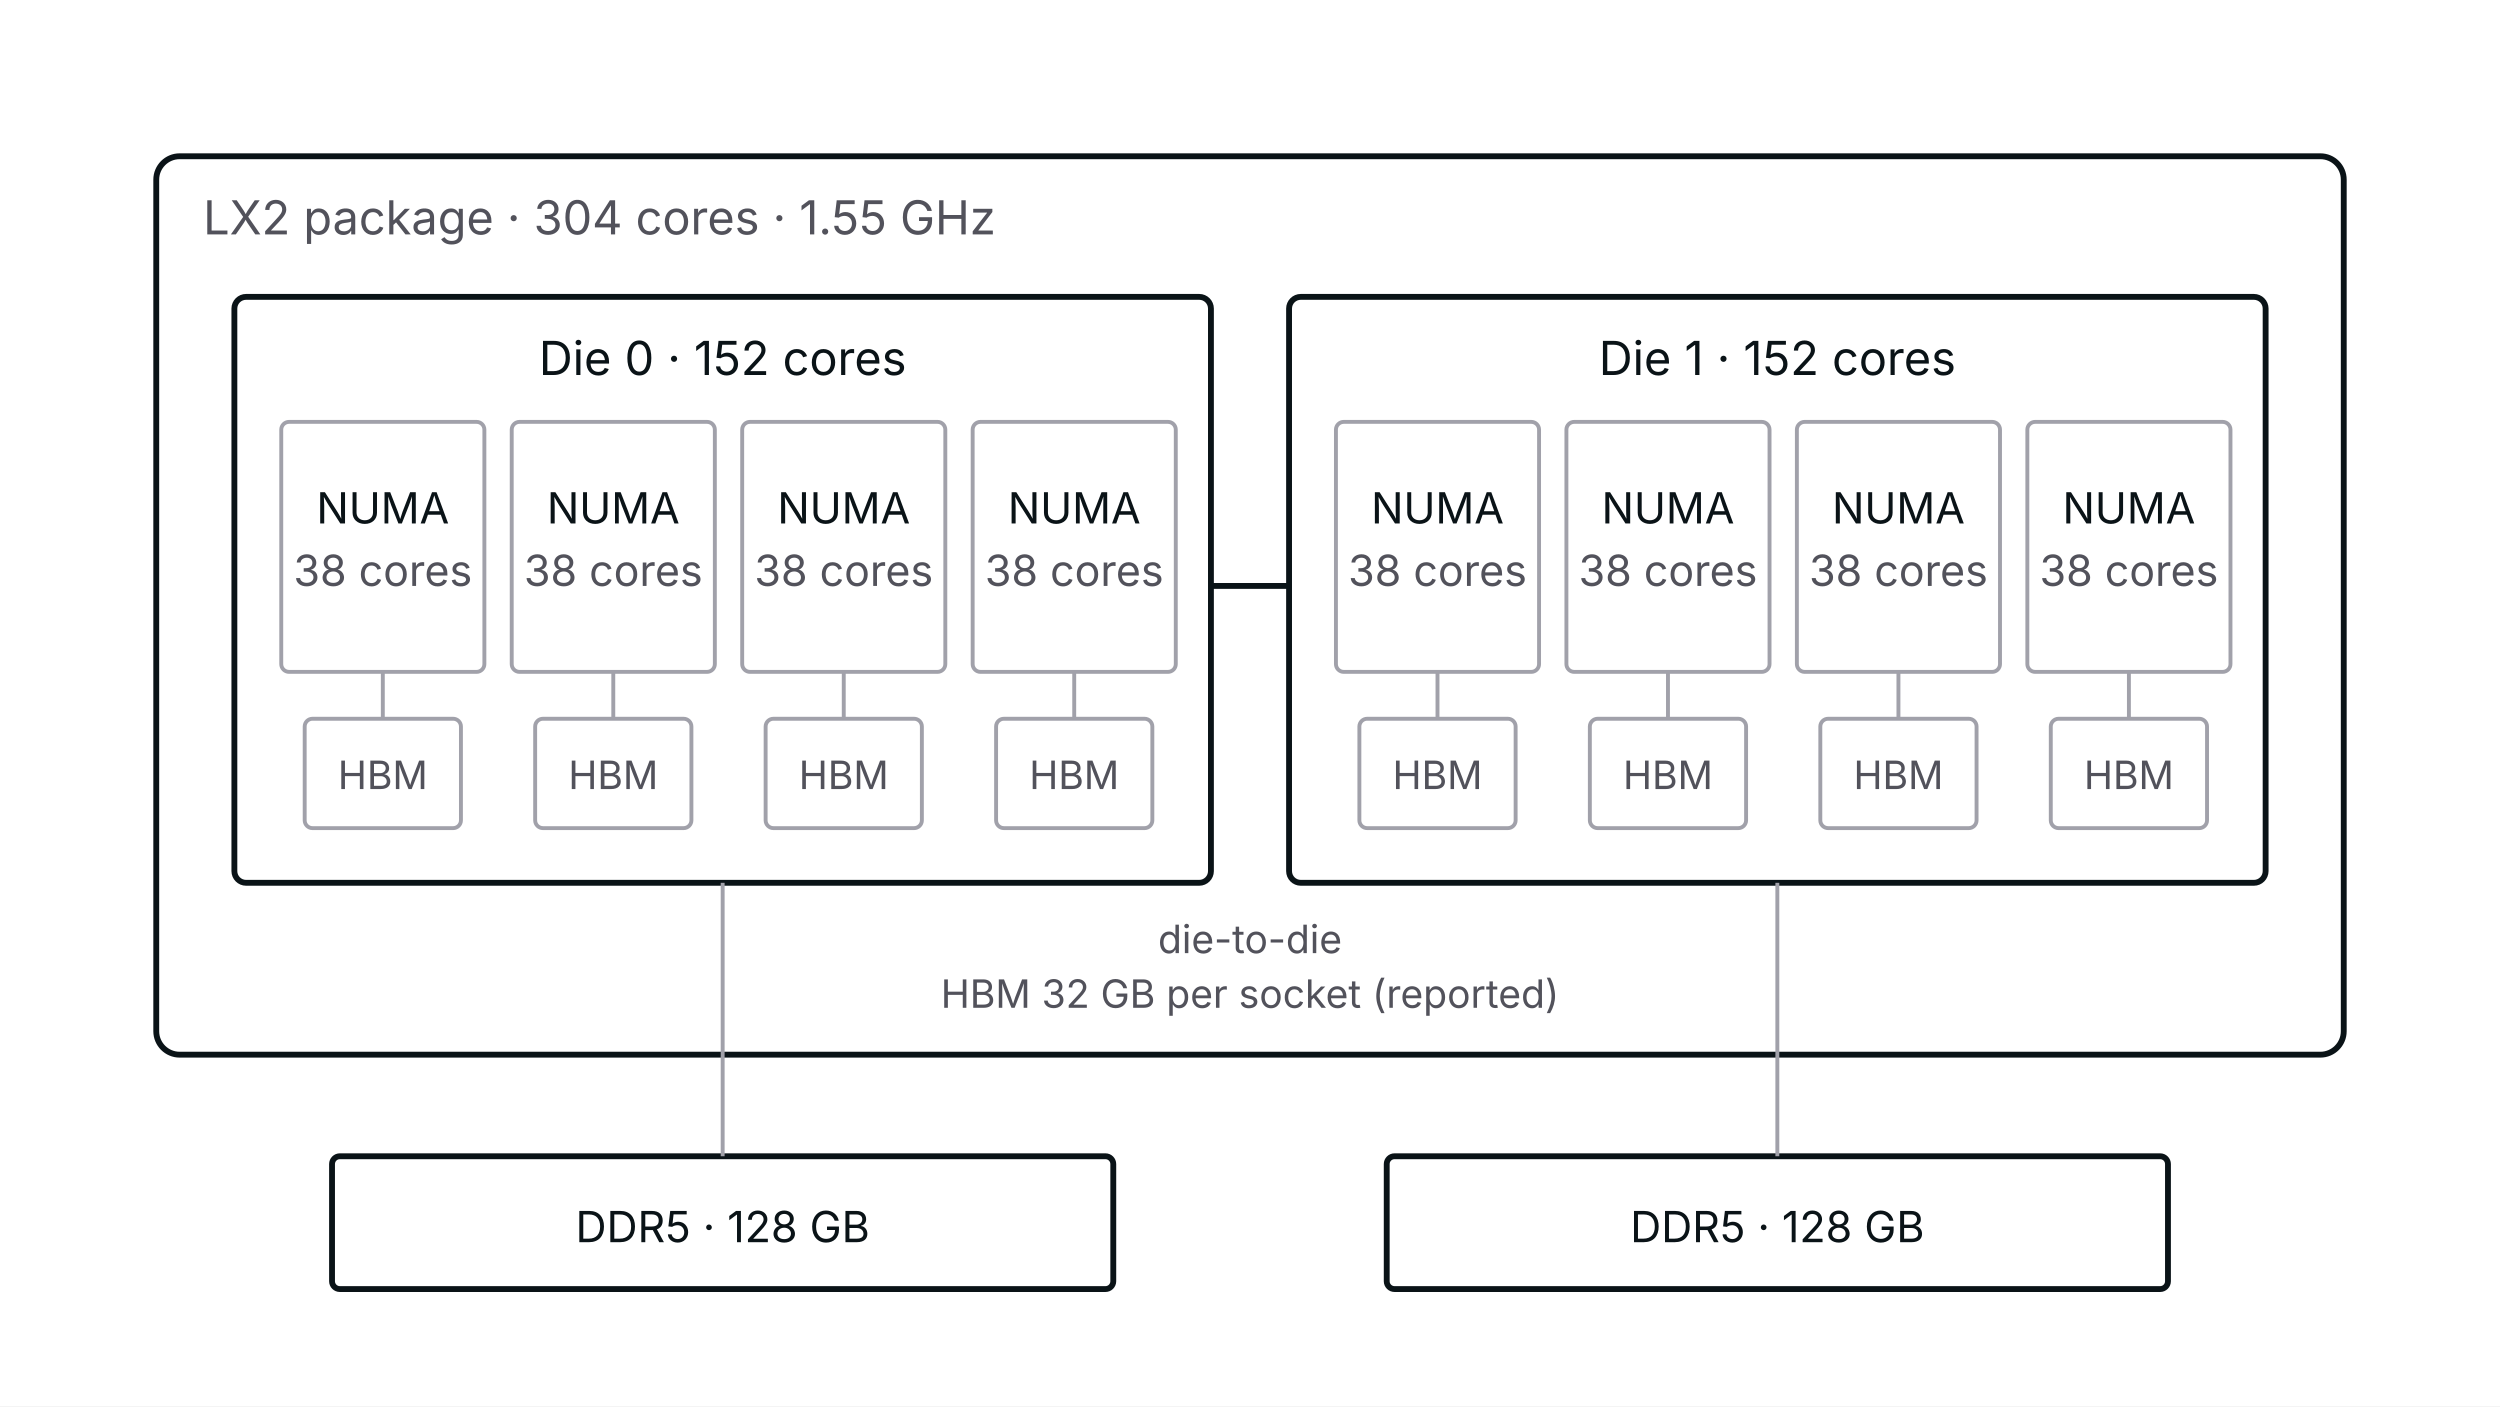
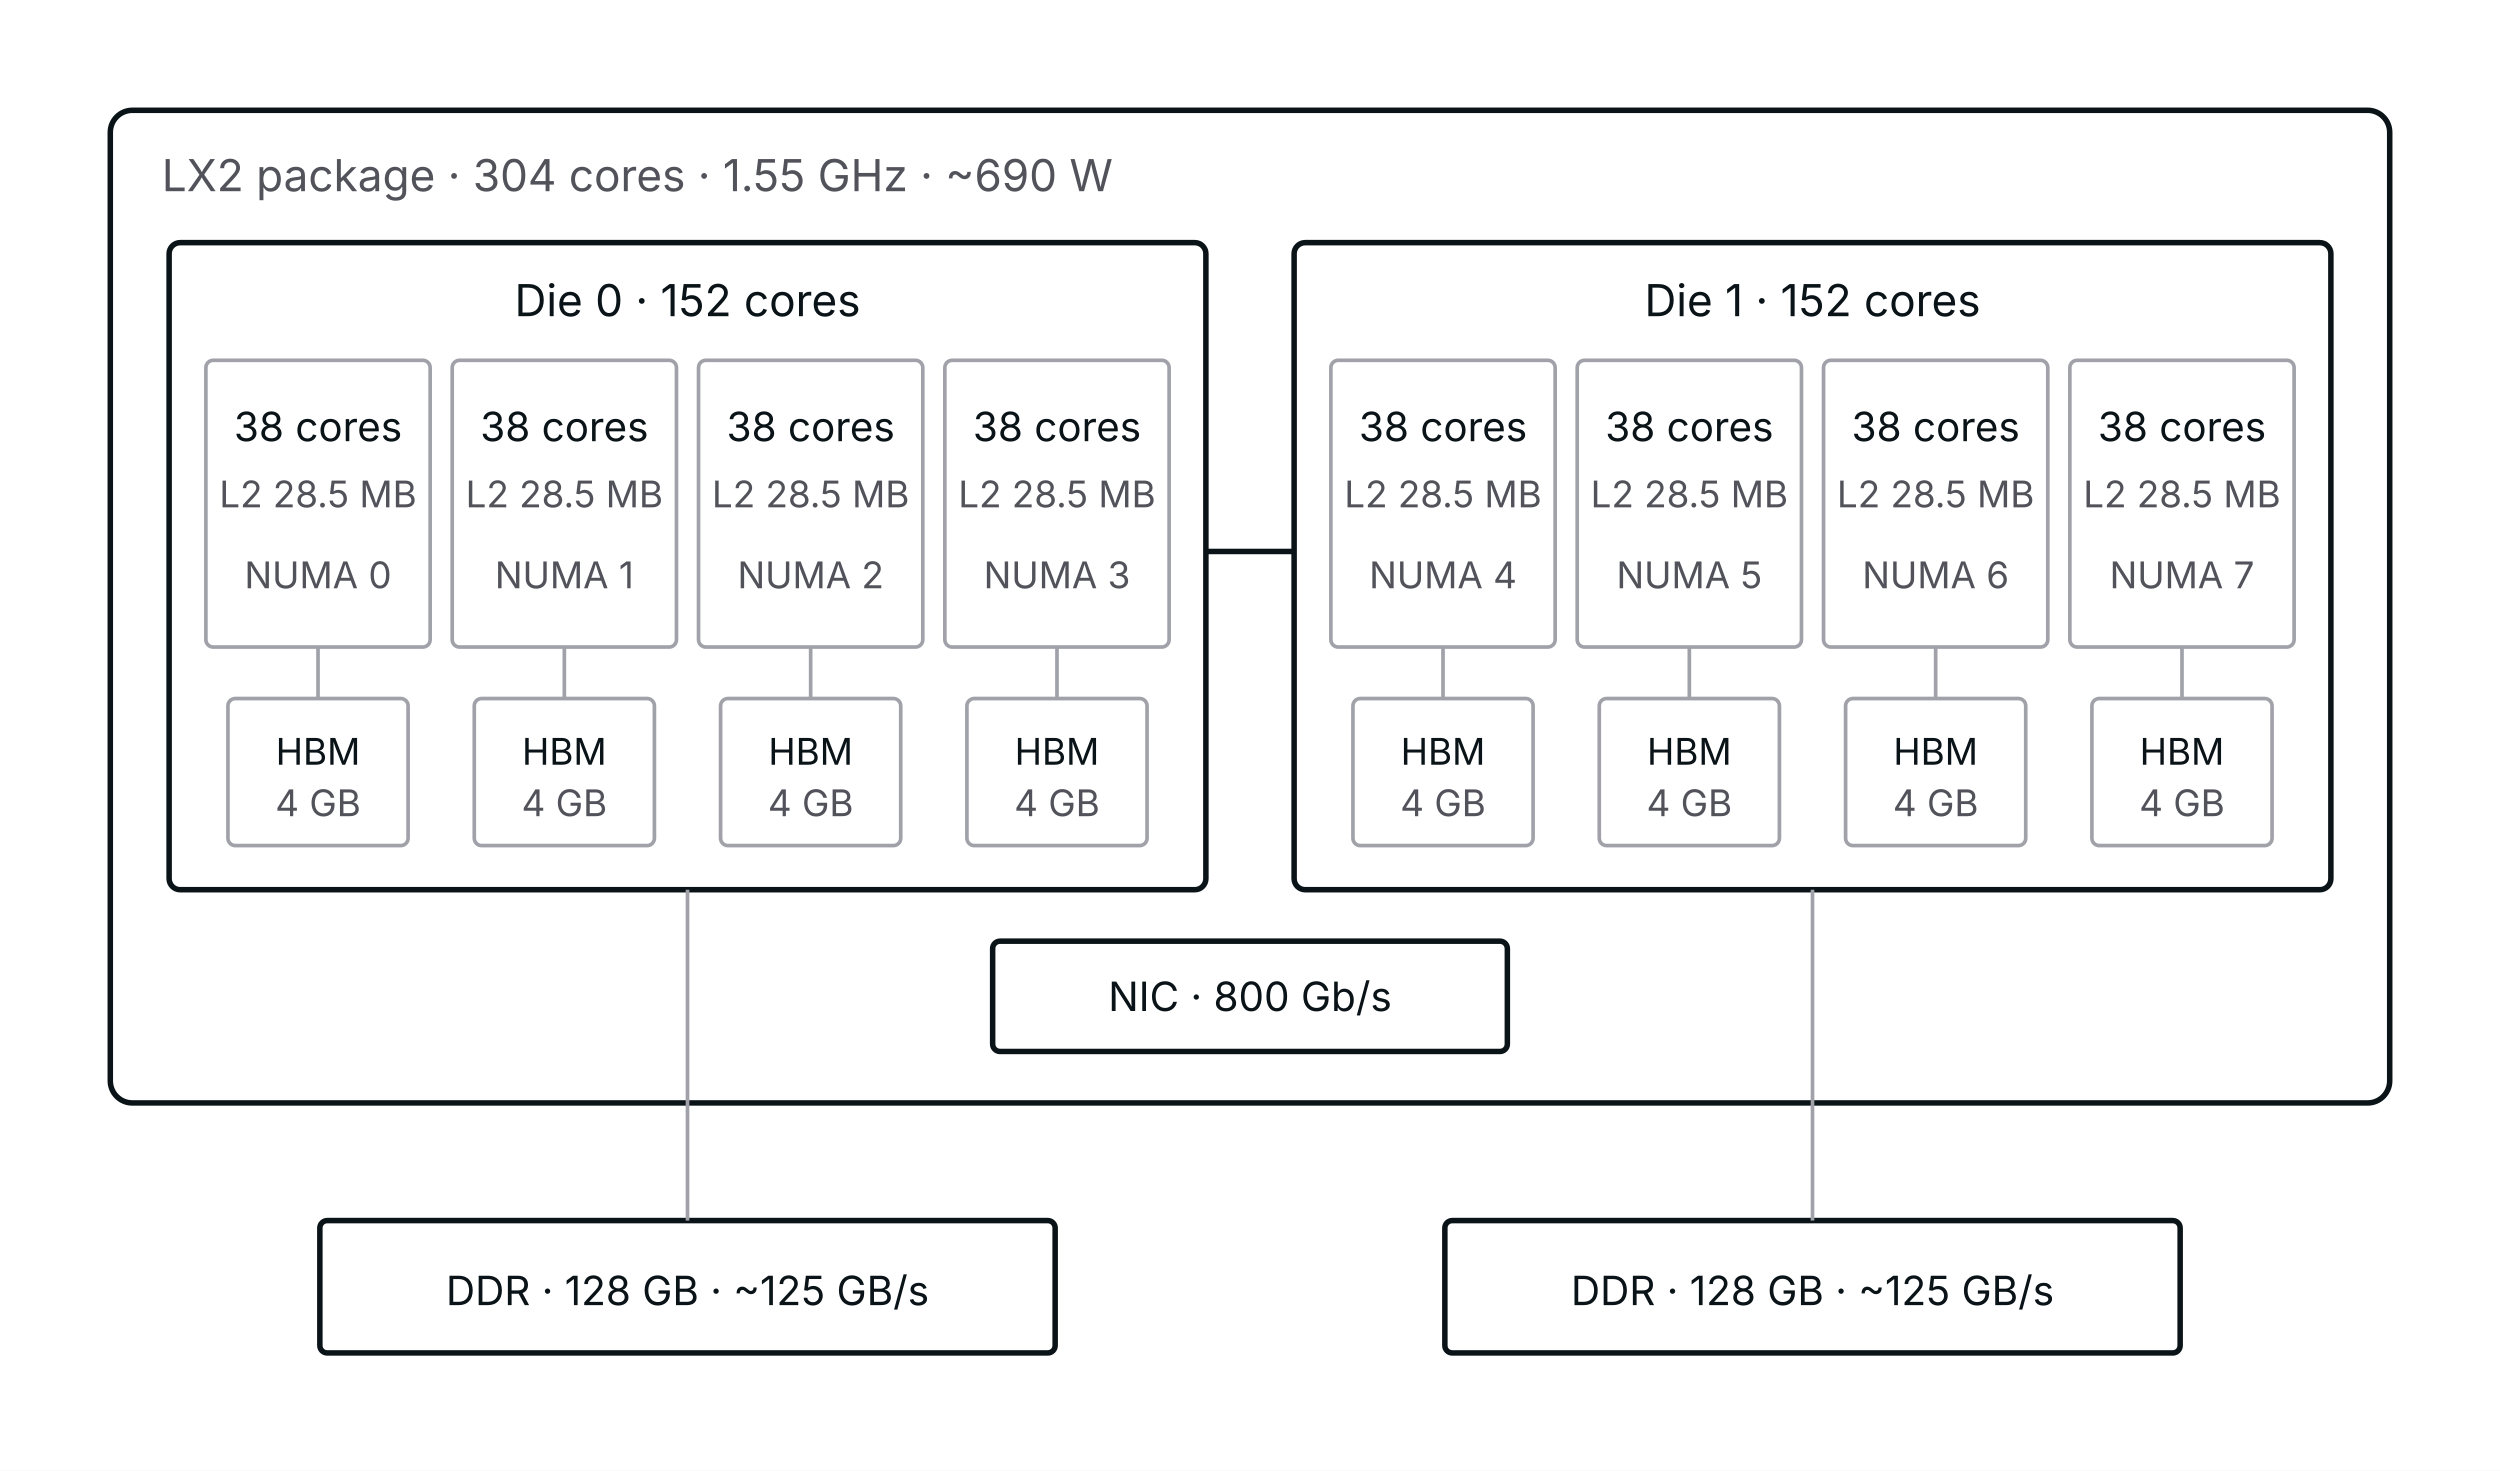
- <svg xmlns="http://www.w3.org/2000/svg" width="640" height="360" viewBox="0 0 640 360" role="img" aria-label="LX2 package: two compute dies, four NUMA domains each, HBM on package, DDR5 off package">
-   <rect width="640" height="360" fill="#ffffff" />
+ <svg xmlns="http://www.w3.org/2000/svg" width="680" height="400" viewBox="0 0 680 400" role="img" aria-label="LX2 package: two dies of four 38-core clusters, each cluster with its L2 and an HBM stack, an integrated NIC, and DDR off package">
+   <rect width="680" height="400" fill="#ffffff" />
  <g font-family="system-ui, -apple-system, Segoe UI, sans-serif" fill="#0A1317">
-     <rect x="40" y="40" width="560" height="230" rx="6" stroke="#0A1317" stroke-width="1.5" fill="none" />
-     <text x="52" y="60" font-size="12" fill="#52525b">LX2 package · 304 cores · 1.55 GHz</text>
-     <rect x="60" y="76" width="250" height="150" rx="3" stroke="#0A1317" stroke-width="1.5" fill="none" />
-     <text x="185" y="96" font-size="12" text-anchor="middle">Die 0 · 152 cores</text>
-     <rect x="72" y="108" width="52" height="64" rx="2" stroke="#a1a1aa" stroke-width="1" fill="none" />
-     <text x="98" y="134" font-size="11" text-anchor="middle">NUMA</text>
-     <text x="98" y="150" font-size="11" text-anchor="middle" fill="#52525b">38 cores</text>
-     <rect x="78" y="184" width="40" height="28" rx="2" stroke="#a1a1aa" stroke-width="1" fill="none" />
-     <text x="98" y="202" font-size="10" text-anchor="middle" fill="#52525b">HBM</text>
-     <path d="M98 172v12" stroke="#a1a1aa" stroke-width="1" fill="none" />
-     <rect x="131" y="108" width="52" height="64" rx="2" stroke="#a1a1aa" stroke-width="1" fill="none" />
-     <text x="157" y="134" font-size="11" text-anchor="middle">NUMA</text>
-     <text x="157" y="150" font-size="11" text-anchor="middle" fill="#52525b">38 cores</text>
-     <rect x="137" y="184" width="40" height="28" rx="2" stroke="#a1a1aa" stroke-width="1" fill="none" />
-     <text x="157" y="202" font-size="10" text-anchor="middle" fill="#52525b">HBM</text>
-     <path d="M157 172v12" stroke="#a1a1aa" stroke-width="1" fill="none" />
-     <rect x="190" y="108" width="52" height="64" rx="2" stroke="#a1a1aa" stroke-width="1" fill="none" />
-     <text x="216" y="134" font-size="11" text-anchor="middle">NUMA</text>
-     <text x="216" y="150" font-size="11" text-anchor="middle" fill="#52525b">38 cores</text>
-     <rect x="196" y="184" width="40" height="28" rx="2" stroke="#a1a1aa" stroke-width="1" fill="none" />
-     <text x="216" y="202" font-size="10" text-anchor="middle" fill="#52525b">HBM</text>
-     <path d="M216 172v12" stroke="#a1a1aa" stroke-width="1" fill="none" />
-     <rect x="249" y="108" width="52" height="64" rx="2" stroke="#a1a1aa" stroke-width="1" fill="none" />
-     <text x="275" y="134" font-size="11" text-anchor="middle">NUMA</text>
-     <text x="275" y="150" font-size="11" text-anchor="middle" fill="#52525b">38 cores</text>
-     <rect x="255" y="184" width="40" height="28" rx="2" stroke="#a1a1aa" stroke-width="1" fill="none" />
-     <text x="275" y="202" font-size="10" text-anchor="middle" fill="#52525b">HBM</text>
-     <path d="M275 172v12" stroke="#a1a1aa" stroke-width="1" fill="none" />
-     <rect x="85" y="296" width="200" height="34" rx="2" stroke="#0A1317" stroke-width="1.5" fill="none" />
-     <text x="185" y="318" font-size="11" text-anchor="middle">DDR5 · 128 GB</text>
-     <path d="M185 226v70" stroke="#a1a1aa" stroke-width="1" fill="none" />
-     <rect x="330" y="76" width="250" height="150" rx="3" stroke="#0A1317" stroke-width="1.5" fill="none" />
-     <text x="455" y="96" font-size="12" text-anchor="middle">Die 1 · 152 cores</text>
-     <rect x="342" y="108" width="52" height="64" rx="2" stroke="#a1a1aa" stroke-width="1" fill="none" />
-     <text x="368" y="134" font-size="11" text-anchor="middle">NUMA</text>
-     <text x="368" y="150" font-size="11" text-anchor="middle" fill="#52525b">38 cores</text>
-     <rect x="348" y="184" width="40" height="28" rx="2" stroke="#a1a1aa" stroke-width="1" fill="none" />
-     <text x="368" y="202" font-size="10" text-anchor="middle" fill="#52525b">HBM</text>
-     <path d="M368 172v12" stroke="#a1a1aa" stroke-width="1" fill="none" />
-     <rect x="401" y="108" width="52" height="64" rx="2" stroke="#a1a1aa" stroke-width="1" fill="none" />
-     <text x="427" y="134" font-size="11" text-anchor="middle">NUMA</text>
-     <text x="427" y="150" font-size="11" text-anchor="middle" fill="#52525b">38 cores</text>
-     <rect x="407" y="184" width="40" height="28" rx="2" stroke="#a1a1aa" stroke-width="1" fill="none" />
-     <text x="427" y="202" font-size="10" text-anchor="middle" fill="#52525b">HBM</text>
-     <path d="M427 172v12" stroke="#a1a1aa" stroke-width="1" fill="none" />
-     <rect x="460" y="108" width="52" height="64" rx="2" stroke="#a1a1aa" stroke-width="1" fill="none" />
-     <text x="486" y="134" font-size="11" text-anchor="middle">NUMA</text>
-     <text x="486" y="150" font-size="11" text-anchor="middle" fill="#52525b">38 cores</text>
-     <rect x="466" y="184" width="40" height="28" rx="2" stroke="#a1a1aa" stroke-width="1" fill="none" />
-     <text x="486" y="202" font-size="10" text-anchor="middle" fill="#52525b">HBM</text>
-     <path d="M486 172v12" stroke="#a1a1aa" stroke-width="1" fill="none" />
-     <rect x="519" y="108" width="52" height="64" rx="2" stroke="#a1a1aa" stroke-width="1" fill="none" />
-     <text x="545" y="134" font-size="11" text-anchor="middle">NUMA</text>
-     <text x="545" y="150" font-size="11" text-anchor="middle" fill="#52525b">38 cores</text>
-     <rect x="525" y="184" width="40" height="28" rx="2" stroke="#a1a1aa" stroke-width="1" fill="none" />
-     <text x="545" y="202" font-size="10" text-anchor="middle" fill="#52525b">HBM</text>
-     <path d="M545 172v12" stroke="#a1a1aa" stroke-width="1" fill="none" />
-     <rect x="355" y="296" width="200" height="34" rx="2" stroke="#0A1317" stroke-width="1.5" fill="none" />
-     <text x="455" y="318" font-size="11" text-anchor="middle">DDR5 · 128 GB</text>
-     <path d="M455 226v70" stroke="#a1a1aa" stroke-width="1" fill="none" />
-     <path d="M310 150h20" stroke="#0A1317" stroke-width="1.5" fill="none" />
-     <text x="320" y="244" font-size="10" text-anchor="middle" fill="#52525b">die-to-die</text>
-     <text x="320" y="258" font-size="10" text-anchor="middle" fill="#52525b">HBM 32 GB per socket (reported)</text>
+     <rect x="30" y="30" width="620" height="270" rx="6" stroke="#0A1317" stroke-width="1.5" fill="none" />
+     <text x="44" y="52" font-size="12" fill="#52525b">LX2 package · 304 cores · 1.55 GHz · ~690 W</text>
+     <rect x="46" y="66" width="282" height="176" rx="3" stroke="#0A1317" stroke-width="1.5" fill="none" />
+     <text x="187" y="86" font-size="12" text-anchor="middle">Die 0 · 152 cores</text>
+     <rect x="56" y="98" width="61" height="78" rx="2" stroke="#a1a1aa" stroke-width="1" fill="none" />
+     <text x="86.5" y="120" font-size="11" text-anchor="middle">38 cores</text>
+     <text x="86.5" y="138" font-size="10" text-anchor="middle" fill="#52525b">L2 28.5 MB</text>
+     <text x="86.5" y="160" font-size="10" text-anchor="middle" fill="#52525b">NUMA 0</text>
+     <path d="M86.5 176v14" stroke="#a1a1aa" stroke-width="1" fill="none" />
+     <rect x="62" y="190" width="49" height="40" rx="2" stroke="#a1a1aa" stroke-width="1" fill="none" />
+     <text x="86.5" y="208" font-size="10" text-anchor="middle">HBM</text>
+     <text x="86.5" y="222" font-size="10" text-anchor="middle" fill="#52525b">4 GB</text>
+     <rect x="123" y="98" width="61" height="78" rx="2" stroke="#a1a1aa" stroke-width="1" fill="none" />
+     <text x="153.5" y="120" font-size="11" text-anchor="middle">38 cores</text>
+     <text x="153.5" y="138" font-size="10" text-anchor="middle" fill="#52525b">L2 28.5 MB</text>
+     <text x="153.5" y="160" font-size="10" text-anchor="middle" fill="#52525b">NUMA 1</text>
+     <path d="M153.5 176v14" stroke="#a1a1aa" stroke-width="1" fill="none" />
+     <rect x="129" y="190" width="49" height="40" rx="2" stroke="#a1a1aa" stroke-width="1" fill="none" />
+     <text x="153.5" y="208" font-size="10" text-anchor="middle">HBM</text>
+     <text x="153.5" y="222" font-size="10" text-anchor="middle" fill="#52525b">4 GB</text>
+     <rect x="190" y="98" width="61" height="78" rx="2" stroke="#a1a1aa" stroke-width="1" fill="none" />
+     <text x="220.5" y="120" font-size="11" text-anchor="middle">38 cores</text>
+     <text x="220.5" y="138" font-size="10" text-anchor="middle" fill="#52525b">L2 28.5 MB</text>
+     <text x="220.5" y="160" font-size="10" text-anchor="middle" fill="#52525b">NUMA 2</text>
+     <path d="M220.5 176v14" stroke="#a1a1aa" stroke-width="1" fill="none" />
+     <rect x="196" y="190" width="49" height="40" rx="2" stroke="#a1a1aa" stroke-width="1" fill="none" />
+     <text x="220.5" y="208" font-size="10" text-anchor="middle">HBM</text>
+     <text x="220.5" y="222" font-size="10" text-anchor="middle" fill="#52525b">4 GB</text>
+     <rect x="257" y="98" width="61" height="78" rx="2" stroke="#a1a1aa" stroke-width="1" fill="none" />
+     <text x="287.5" y="120" font-size="11" text-anchor="middle">38 cores</text>
+     <text x="287.5" y="138" font-size="10" text-anchor="middle" fill="#52525b">L2 28.5 MB</text>
+     <text x="287.5" y="160" font-size="10" text-anchor="middle" fill="#52525b">NUMA 3</text>
+     <path d="M287.5 176v14" stroke="#a1a1aa" stroke-width="1" fill="none" />
+     <rect x="263" y="190" width="49" height="40" rx="2" stroke="#a1a1aa" stroke-width="1" fill="none" />
+     <text x="287.5" y="208" font-size="10" text-anchor="middle">HBM</text>
+     <text x="287.5" y="222" font-size="10" text-anchor="middle" fill="#52525b">4 GB</text>
+     <rect x="87" y="332" width="200" height="36" rx="2" stroke="#0A1317" stroke-width="1.5" fill="none" />
+     <text x="187" y="355" font-size="11" text-anchor="middle">DDR · 128 GB · ~125 GB/s</text>
+     <path d="M187 242v90" stroke="#a1a1aa" stroke-width="1" fill="none" />
+     <rect x="352" y="66" width="282" height="176" rx="3" stroke="#0A1317" stroke-width="1.5" fill="none" />
+     <text x="493" y="86" font-size="12" text-anchor="middle">Die 1 · 152 cores</text>
+     <rect x="362" y="98" width="61" height="78" rx="2" stroke="#a1a1aa" stroke-width="1" fill="none" />
+     <text x="392.5" y="120" font-size="11" text-anchor="middle">38 cores</text>
+     <text x="392.5" y="138" font-size="10" text-anchor="middle" fill="#52525b">L2 28.5 MB</text>
+     <text x="392.5" y="160" font-size="10" text-anchor="middle" fill="#52525b">NUMA 4</text>
+     <path d="M392.5 176v14" stroke="#a1a1aa" stroke-width="1" fill="none" />
+     <rect x="368" y="190" width="49" height="40" rx="2" stroke="#a1a1aa" stroke-width="1" fill="none" />
+     <text x="392.5" y="208" font-size="10" text-anchor="middle">HBM</text>
+     <text x="392.5" y="222" font-size="10" text-anchor="middle" fill="#52525b">4 GB</text>
+     <rect x="429" y="98" width="61" height="78" rx="2" stroke="#a1a1aa" stroke-width="1" fill="none" />
+     <text x="459.5" y="120" font-size="11" text-anchor="middle">38 cores</text>
+     <text x="459.5" y="138" font-size="10" text-anchor="middle" fill="#52525b">L2 28.5 MB</text>
+     <text x="459.5" y="160" font-size="10" text-anchor="middle" fill="#52525b">NUMA 5</text>
+     <path d="M459.5 176v14" stroke="#a1a1aa" stroke-width="1" fill="none" />
+     <rect x="435" y="190" width="49" height="40" rx="2" stroke="#a1a1aa" stroke-width="1" fill="none" />
+     <text x="459.5" y="208" font-size="10" text-anchor="middle">HBM</text>
+     <text x="459.5" y="222" font-size="10" text-anchor="middle" fill="#52525b">4 GB</text>
+     <rect x="496" y="98" width="61" height="78" rx="2" stroke="#a1a1aa" stroke-width="1" fill="none" />
+     <text x="526.5" y="120" font-size="11" text-anchor="middle">38 cores</text>
+     <text x="526.5" y="138" font-size="10" text-anchor="middle" fill="#52525b">L2 28.5 MB</text>
+     <text x="526.5" y="160" font-size="10" text-anchor="middle" fill="#52525b">NUMA 6</text>
+     <path d="M526.5 176v14" stroke="#a1a1aa" stroke-width="1" fill="none" />
+     <rect x="502" y="190" width="49" height="40" rx="2" stroke="#a1a1aa" stroke-width="1" fill="none" />
+     <text x="526.5" y="208" font-size="10" text-anchor="middle">HBM</text>
+     <text x="526.5" y="222" font-size="10" text-anchor="middle" fill="#52525b">4 GB</text>
+     <rect x="563" y="98" width="61" height="78" rx="2" stroke="#a1a1aa" stroke-width="1" fill="none" />
+     <text x="593.5" y="120" font-size="11" text-anchor="middle">38 cores</text>
+     <text x="593.5" y="138" font-size="10" text-anchor="middle" fill="#52525b">L2 28.5 MB</text>
+     <text x="593.5" y="160" font-size="10" text-anchor="middle" fill="#52525b">NUMA 7</text>
+     <path d="M593.5 176v14" stroke="#a1a1aa" stroke-width="1" fill="none" />
+     <rect x="569" y="190" width="49" height="40" rx="2" stroke="#a1a1aa" stroke-width="1" fill="none" />
+     <text x="593.5" y="208" font-size="10" text-anchor="middle">HBM</text>
+     <text x="593.5" y="222" font-size="10" text-anchor="middle" fill="#52525b">4 GB</text>
+     <rect x="393" y="332" width="200" height="36" rx="2" stroke="#0A1317" stroke-width="1.5" fill="none" />
+     <text x="493" y="355" font-size="11" text-anchor="middle">DDR · 128 GB · ~125 GB/s</text>
+     <path d="M493 242v90" stroke="#a1a1aa" stroke-width="1" fill="none" />
+     <path d="M328 150h24" stroke="#0A1317" stroke-width="1.5" fill="none" />
+     <rect x="270" y="256" width="140" height="30" rx="2" stroke="#0A1317" stroke-width="1.5" fill="none" />
+     <text x="340" y="275" font-size="11" text-anchor="middle">NIC · 800 Gb/s</text>
  </g>
</svg>
